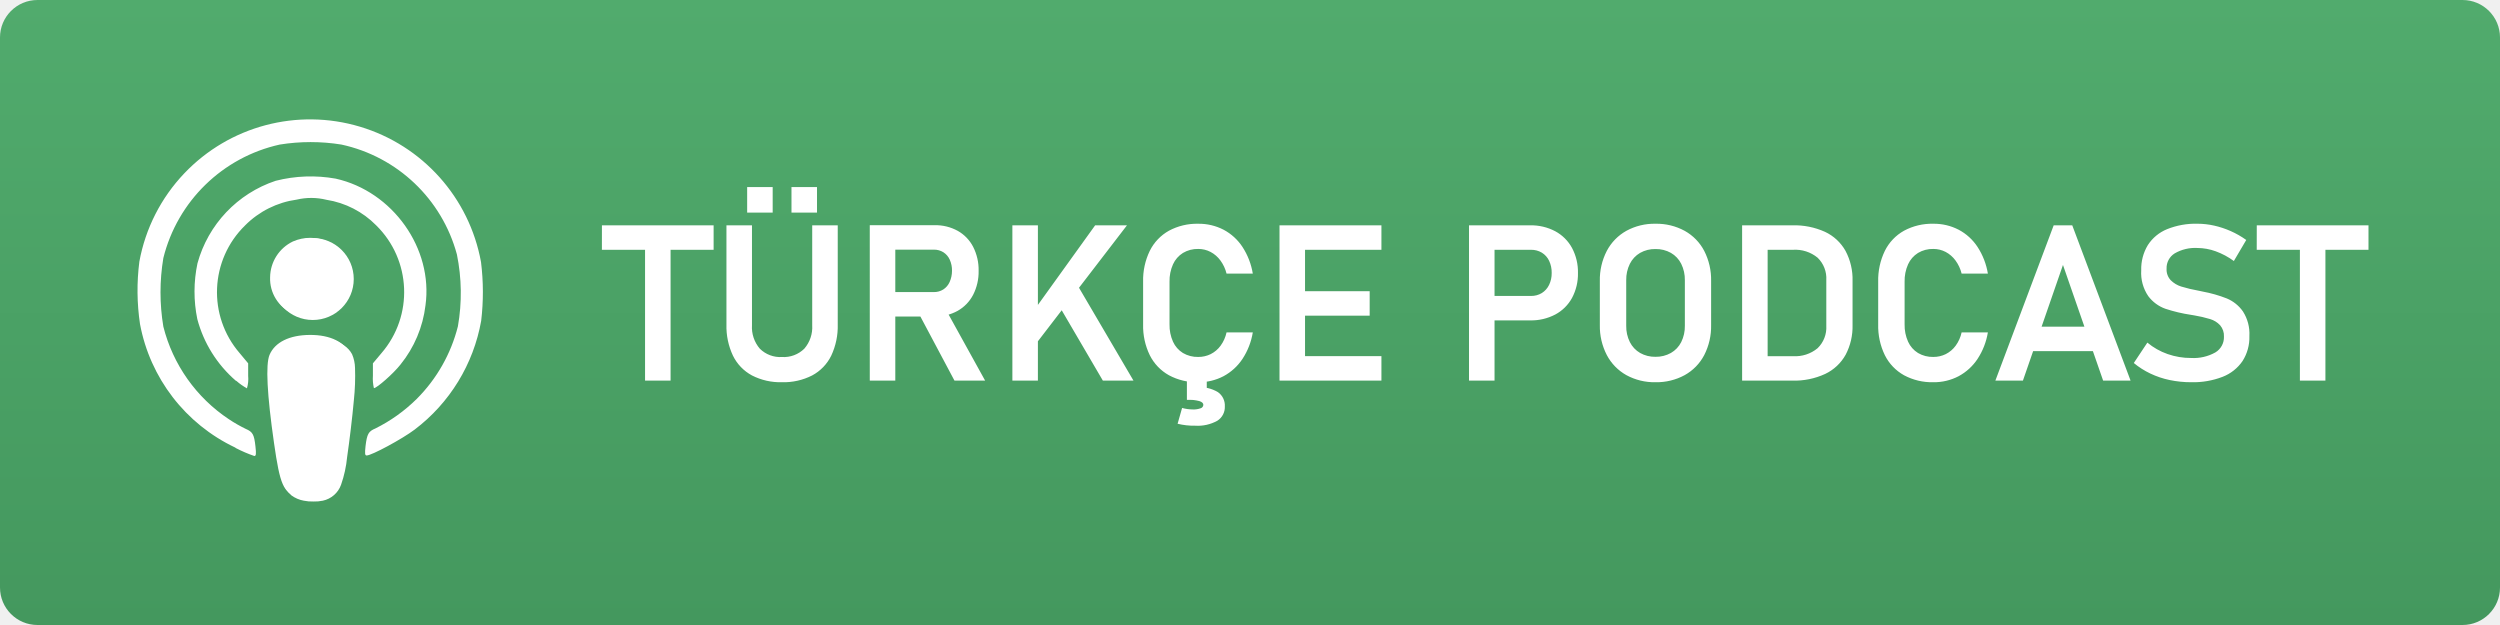
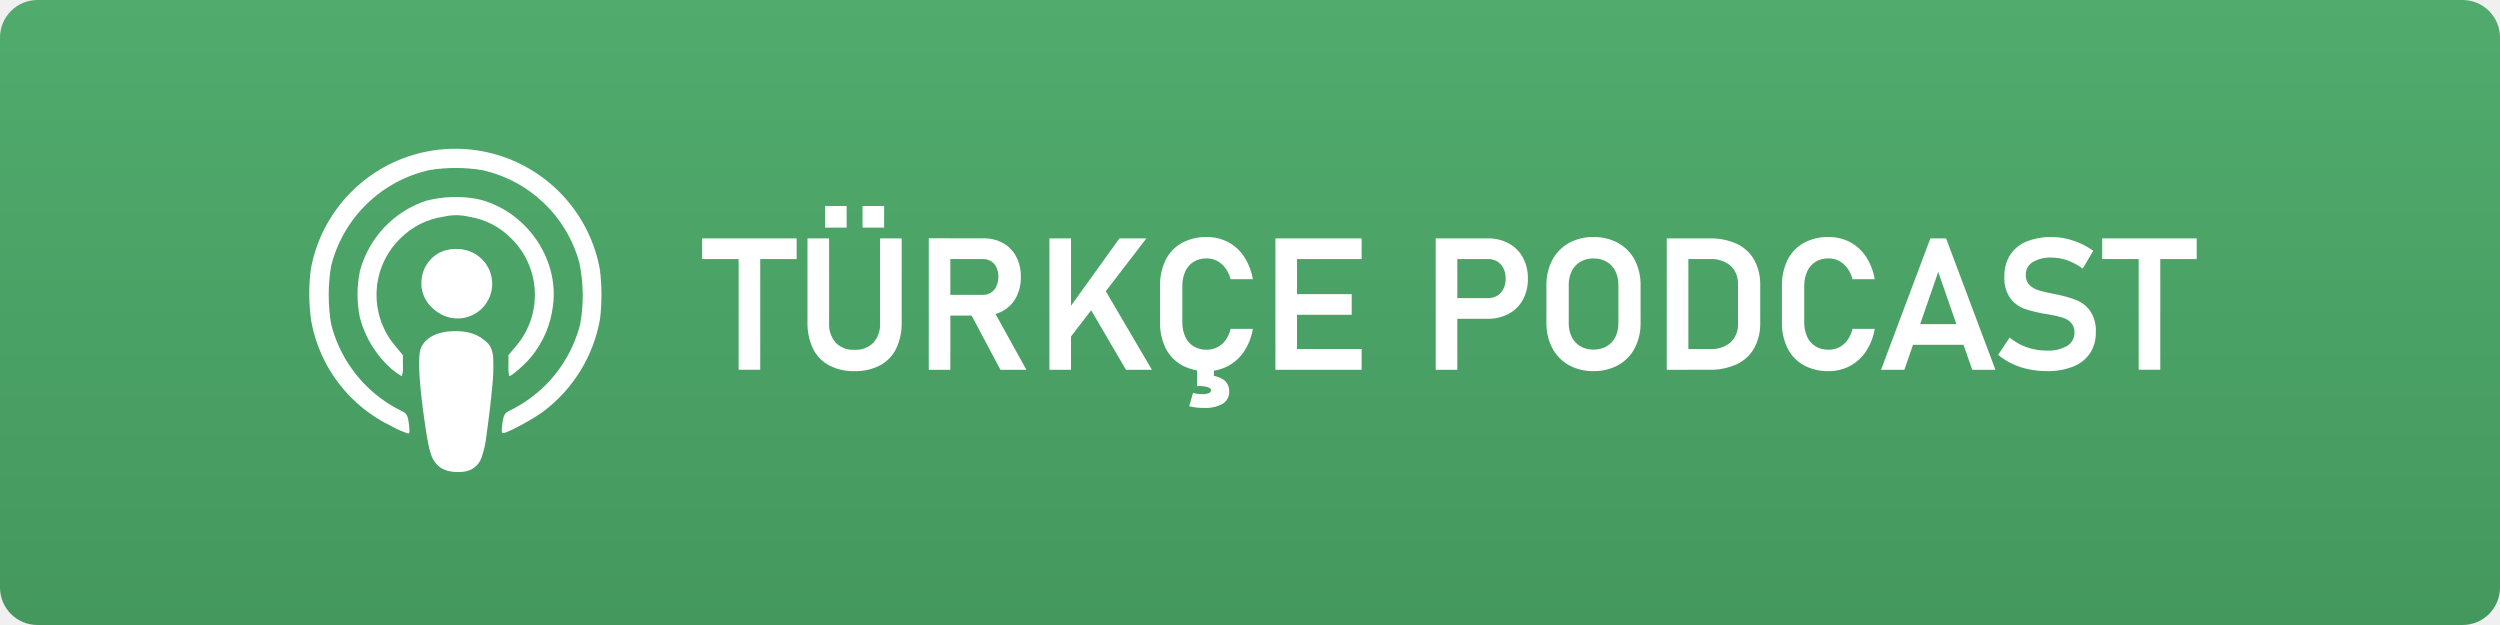
<svg xmlns="http://www.w3.org/2000/svg" width="400" height="100" viewBox="0 0 400 100">
  <defs>
    <linearGradient id="a" x1="0.5" x2="0.5" y2="1" gradientUnits="objectBoundingBox">
      <stop offset="0" stop-color="#51ab6d" />
      <stop offset="1" stop-color="#44985e" />
    </linearGradient>
    <clipPath id="c">
      <rect width="400" height="100" />
    </clipPath>
  </defs>
  <g id="b" clip-path="url(#c)">
    <rect width="400" height="100" rx="6" fill="url(#a)" />
-     <g transform="translate(-1.184 -15.1)">
-       <g transform="translate(-20 2)">
-         <path d="M68.851,92.692c-2.352-.841-2.857-1.984-3.821-8.684-1.122-7.787-1.367-12.608-.718-14.135.862-2.024,3.2-3.172,6.473-3.185,3.246-.013,5.606,1.146,6.473,3.185.652,1.524.407,6.347-.715,14.135-.762,5.44-1.183,6.815-2.234,7.74a5.4,5.4,0,0,1-5.44.946ZM58.8,84.7A27.444,27.444,0,0,1,43.585,64.953a36.394,36.394,0,0,1-.105-9.987,27.685,27.685,0,0,1,7.2-14.14,27.79,27.79,0,0,1,47.466,14.2,38.813,38.813,0,0,1,.026,9.409,27.942,27.942,0,0,1-10.644,17.4c-2,1.509-6.886,4.142-7.674,4.142-.289,0-.315-.3-.184-1.511.237-1.945.473-2.35,1.577-2.812a25.642,25.642,0,0,0,6.6-4.715,25.113,25.113,0,0,0,6.6-11.617,30.859,30.859,0,0,0-.158-11.512A24.517,24.517,0,0,0,75.808,36.229a31,31,0,0,0-9.856,0A24.71,24.71,0,0,0,47.318,54.39a33.344,33.344,0,0,0,0,10.96A25.171,25.171,0,0,0,57.8,80.173a22.708,22.708,0,0,0,2.707,1.551c1.1.473,1.34.867,1.551,2.812.131,1.183.105,1.524-.184,1.524A21.582,21.582,0,0,1,58.934,84.8Zm.105-10.692a19.731,19.731,0,0,1-6.15-9.845,21.779,21.779,0,0,1,.026-8.936,19.284,19.284,0,0,1,12.51-13.2,22.724,22.724,0,0,1,9.593-.347c9.146,2.037,15.638,11.2,14.376,20.282a18.529,18.529,0,0,1-3.995,9.462c-1.1,1.411-3.785,3.779-4.258,3.779a6.709,6.709,0,0,1-.158-1.982V71.235l1.367-1.63a14.964,14.964,0,0,0-.841-20.448,14.267,14.267,0,0,0-7.964-4.092,10.167,10.167,0,0,0-4.757-.026,14.43,14.43,0,0,0-8.253,4.126,14.926,14.926,0,0,0-.867,20.44l1.356,1.63v2a5.286,5.286,0,0,1-.194,2,9.6,9.6,0,0,1-1.682-1.183Zm9.12-10.731A6.113,6.113,0,0,1,64.4,57.463a6.439,6.439,0,0,1,3.653-5.73,6.9,6.9,0,0,1,5.546.005,7.14,7.14,0,0,1,3.417,4.137c1.524,5.183-3.969,9.725-8.936,7.4Z" fill="#fff" />
-         <circle cx="6.555" cy="6.555" r="6.555" transform="translate(64.674 51.189)" fill="#fff" />
-         <path d="M130.906,164.27a12.891,12.891,0,0,1,2.195.447,7.955,7.955,0,0,1,2.2,1.1,3.859,3.859,0,0,1,1.262,1.388,5.8,5.8,0,0,1,.473,2.195,36.3,36.3,0,0,1-.184,5.151c-.237,2.673-.71,6.592-1.078,9.1a18.816,18.816,0,0,1-.972,4.442,3.976,3.976,0,0,1-2.917,2.549,6.3,6.3,0,0,1-1.524.131,6.513,6.513,0,0,1-1.524-.131,4.771,4.771,0,0,1-1.971-.841,4.275,4.275,0,0,1-1.314-2.05,21.791,21.791,0,0,1-.867-4.126c-.315-2.155-.736-5.362-1-7.806s-.368-4.126-.389-5.256a8.149,8.149,0,0,1,.158-2.234,4.478,4.478,0,0,1,.631-1.446,4.766,4.766,0,0,1,1.051-1.078,4.275,4.275,0,0,1,1.225-.662,9.238,9.238,0,0,1,1.682-.473c.683-.131,1.472-.263,1.877-.315a2.044,2.044,0,0,1,.857,0Z" transform="translate(-59.048 -97.432)" fill="#fff" />
+     <g transform="translate(26.296 -10.386)">
+       <g transform="translate(23.184 34.1)">
+         <path d="M64.9,83.363c-1.99-.712-2.417-1.679-3.233-7.347-.949-6.588-1.156-10.667-.607-11.958.729-1.712,2.708-2.684,5.477-2.695,2.746-.011,4.743.969,5.477,2.695.551,1.29.345,5.37-.6,11.958-.645,4.6-1,5.766-1.89,6.548a4.566,4.566,0,0,1-4.6.8ZM56.4,76.6A23.218,23.218,0,0,1,43.524,59.895a30.791,30.791,0,0,1-.089-8.45,23.423,23.423,0,0,1,6.093-11.963A23.511,23.511,0,0,1,89.685,51.5a32.838,32.838,0,0,1,.022,7.96A23.64,23.64,0,0,1,80.7,74.179c-1.69,1.276-5.826,3.5-6.493,3.5-.245,0-.267-.253-.156-1.279.2-1.645.4-1.988,1.334-2.379a21.693,21.693,0,0,0,5.581-3.989,21.246,21.246,0,0,0,5.581-9.828,26.108,26.108,0,0,0-.133-9.739A20.743,20.743,0,0,0,70.785,35.593a26.224,26.224,0,0,0-8.338,0A20.906,20.906,0,0,0,46.681,50.958a28.211,28.211,0,0,0,0,9.272,21.3,21.3,0,0,0,8.872,12.541,19.211,19.211,0,0,0,2.29,1.312c.934.4,1.134.734,1.312,2.379.111,1,.089,1.29-.156,1.29a18.258,18.258,0,0,1-2.49-1.067Zm.089-9.046a16.693,16.693,0,0,1-5.2-8.33,18.426,18.426,0,0,1,.022-7.56A16.315,16.315,0,0,1,61.89,40.5a19.225,19.225,0,0,1,8.116-.294c7.738,1.723,13.23,9.472,12.163,17.159a15.676,15.676,0,0,1-3.38,8c-.934,1.194-3.2,3.2-3.6,3.2a5.676,5.676,0,0,1-.133-1.677V65.209l1.156-1.379a12.66,12.66,0,0,0-.712-17.3,12.07,12.07,0,0,0-6.737-3.462,8.6,8.6,0,0,0-4.025-.022,12.208,12.208,0,0,0-6.982,3.491,12.628,12.628,0,0,0-.734,17.293l1.147,1.379V66.9A4.473,4.473,0,0,1,58,68.589a8.119,8.119,0,0,1-1.423-1ZM64.2,58.478a5.172,5.172,0,0,1-3.069-4.921,5.447,5.447,0,0,1,3.091-4.847,5.839,5.839,0,0,1,4.692,0,6.04,6.04,0,0,1,2.891,3.5,5.4,5.4,0,0,1-7.56,6.264Z" transform="translate(-43.184 -32.1)" fill="#fff" />
+         <ellipse cx="5.546" cy="5.546" rx="5.546" ry="5.546" transform="translate(18.181 16.15)" fill="#fff" />
+         <path d="M129.732,164.27a10.906,10.906,0,0,1,1.857.378,6.73,6.73,0,0,1,1.859.929,3.265,3.265,0,0,1,1.067,1.174,4.91,4.91,0,0,1,.4,1.857,30.707,30.707,0,0,1-.156,4.358c-.2,2.261-.6,5.577-.912,7.7a15.919,15.919,0,0,1-.823,3.758,3.364,3.364,0,0,1-2.468,2.157,5.326,5.326,0,0,1-1.29.111,5.51,5.51,0,0,1-1.29-.111,4.036,4.036,0,0,1-1.668-.712,3.617,3.617,0,0,1-1.112-1.734,18.436,18.436,0,0,1-.734-3.491c-.267-1.823-.623-4.536-.845-6.6s-.311-3.491-.329-4.447a6.894,6.894,0,0,1,.133-1.89,3.788,3.788,0,0,1,.534-1.223,4.032,4.032,0,0,1,.889-.912,3.617,3.617,0,0,1,1.036-.56,7.816,7.816,0,0,1,1.423-.4c.578-.111,1.245-.222,1.588-.267a1.73,1.73,0,0,1,.725,0Z" transform="translate(-105.474 -134.881)" fill="#fff" />
      </g>
-       <path d="M6.392-22.815h4.084V0H6.392Zm-6.9-2.034H17.363v3.914H-.513ZM28.3.256A9.934,9.934,0,0,1,23.5-.829,7.162,7.162,0,0,1,20.457-3.99a11.037,11.037,0,0,1-1.042-5V-24.849H23.5V-8.87a5.27,5.27,0,0,0,1.256,3.76A4.637,4.637,0,0,0,28.3-3.777,4.688,4.688,0,0,0,31.873-5.11a5.248,5.248,0,0,0,1.265-3.76V-24.849h4.084V-8.989a11.037,11.037,0,0,1-1.042,5A7.15,7.15,0,0,1,33.129-.829,10.023,10.023,0,0,1,28.3.256Zm1.521-31.223h4.084v4.084H29.822Zm-7.092,0h4.084v4.084H22.729Zm21.311,16.8H52.6a2.756,2.756,0,0,0,1.512-.419,2.734,2.734,0,0,0,1.017-1.2,4.4,4.4,0,0,0,.376-1.786h0a4.16,4.16,0,0,0-.359-1.777,2.742,2.742,0,0,0-1.017-1.188,2.787,2.787,0,0,0-1.53-.419H44.041v-3.914h8.682a7.373,7.373,0,0,1,3.7.906A6.194,6.194,0,0,1,58.892-21.4a8.106,8.106,0,0,1,.872,3.828h0a8.08,8.08,0,0,1-.88,3.845,6.249,6.249,0,0,1-2.478,2.563,7.338,7.338,0,0,1-3.683.906H44.041Zm-1.692-10.7h4.084V0H42.349Zm7.69,13.843,4.238-.786L60.806,0H55.9Zm17.91.718L78.408-24.849H83.5L67.983-4.648ZM65.164-24.849h4.084V0H65.164ZM72.085-12.92l3.384-2.546L84.543,0h-4.9ZM94.9.256A9.417,9.417,0,0,1,90.209-.863a7.521,7.521,0,0,1-3.059-3.2,10.7,10.7,0,0,1-1.068-4.939v-6.819a10.758,10.758,0,0,1,1.068-4.948,7.51,7.51,0,0,1,3.059-3.213A9.417,9.417,0,0,1,94.9-25.1a8.586,8.586,0,0,1,4.059.957,8.193,8.193,0,0,1,3.025,2.76,11.143,11.143,0,0,1,1.649,4.264h-4.2a5.956,5.956,0,0,0-.974-2.094,4.647,4.647,0,0,0-1.581-1.376,4.193,4.193,0,0,0-1.974-.479,4.561,4.561,0,0,0-2.452.641,4.174,4.174,0,0,0-1.589,1.82,6.481,6.481,0,0,0-.555,2.786v6.819a6.438,6.438,0,0,0,.555,2.769,4.12,4.12,0,0,0,1.589,1.812,4.608,4.608,0,0,0,2.452.632,4.423,4.423,0,0,0,1.991-.453,4.423,4.423,0,0,0,1.581-1.342,5.647,5.647,0,0,0,.957-2.136h4.2a10.984,10.984,0,0,1-1.658,4.255A8.382,8.382,0,0,1,98.95-.709,8.474,8.474,0,0,1,94.9.256Zm-.479,6.956A10.915,10.915,0,0,1,91.6,6.9l.718-2.529a6.439,6.439,0,0,0,1.709.239,3.279,3.279,0,0,0,1.265-.188.6.6,0,0,0,.427-.547q0-.393-.632-.6a6.4,6.4,0,0,0-1.863-.205L94.8,1.06a5.646,5.646,0,0,1,3.247.778,2.607,2.607,0,0,1,1.111,2.281,2.586,2.586,0,0,1-1.2,2.3A6.436,6.436,0,0,1,94.421,7.212Zm1.846-8.254V3.11l-3.179-.034V-1.042Zm11.638-23.806h4.084V0h-4.084ZM109.6-3.914h14.612V0H109.6Zm0-10.391h12.732v3.914H109.6Zm0-10.544h14.612v3.914H109.6Zm30.591,11.3h7.947a3.221,3.221,0,0,0,1.735-.461,3.143,3.143,0,0,0,1.162-1.3,4.223,4.223,0,0,0,.419-1.914h0a4.379,4.379,0,0,0-.41-1.948,3.067,3.067,0,0,0-1.162-1.3,3.265,3.265,0,0,0-1.743-.461h-7.947v-3.914h7.827a8.22,8.22,0,0,1,4.008.948,6.628,6.628,0,0,1,2.683,2.675,8.171,8.171,0,0,1,.948,4h0a8.121,8.121,0,0,1-.948,3.99,6.587,6.587,0,0,1-2.683,2.657,8.28,8.28,0,0,1-4.008.94h-7.827Zm-1.965-11.3h4.084V0h-4.084ZM168.062.256A9.341,9.341,0,0,1,163.4-.88a7.867,7.867,0,0,1-3.127-3.213A10.045,10.045,0,0,1,159.158-8.9v-7.041a10.045,10.045,0,0,1,1.111-4.811,7.867,7.867,0,0,1,3.127-3.213,9.341,9.341,0,0,1,4.666-1.136,9.388,9.388,0,0,1,4.674,1.136,7.8,7.8,0,0,1,3.127,3.213,10.109,10.109,0,0,1,1.1,4.811V-8.9a10.109,10.109,0,0,1-1.1,4.811A7.8,7.8,0,0,1,172.736-.88,9.388,9.388,0,0,1,168.062.256Zm0-4.067a4.859,4.859,0,0,0,2.469-.615,4.165,4.165,0,0,0,1.649-1.743,5.632,5.632,0,0,0,.581-2.615v-7.28a5.685,5.685,0,0,0-.581-2.623,4.154,4.154,0,0,0-1.649-1.752,4.859,4.859,0,0,0-2.469-.615,4.812,4.812,0,0,0-2.461.615,4.17,4.17,0,0,0-1.641,1.752,5.685,5.685,0,0,0-.581,2.623v7.28a5.632,5.632,0,0,0,.581,2.615A4.181,4.181,0,0,0,165.6-4.426,4.812,4.812,0,0,0,168.062-3.811Zm16.218-.1h5.793A5.6,5.6,0,0,0,194-5.187a4.606,4.606,0,0,0,1.393-3.58v-7.314A4.6,4.6,0,0,0,194-19.67a5.628,5.628,0,0,0-3.922-1.265H184.28v-3.914h5.691a11.877,11.877,0,0,1,5.212,1.042,7.329,7.329,0,0,1,3.281,3.042,9.664,9.664,0,0,1,1.128,4.819V-8.9a9.7,9.7,0,0,1-1.1,4.751,7.358,7.358,0,0,1-3.273,3.076A11.75,11.75,0,0,1,189.954,0H184.28Zm-2.358-20.935h4.084V0h-4.084ZM212.512.256a9.417,9.417,0,0,1-4.691-1.119,7.521,7.521,0,0,1-3.059-3.2,10.7,10.7,0,0,1-1.068-4.939v-6.819a10.758,10.758,0,0,1,1.068-4.948,7.51,7.51,0,0,1,3.059-3.213,9.417,9.417,0,0,1,4.691-1.119,8.586,8.586,0,0,1,4.059.957,8.193,8.193,0,0,1,3.025,2.76,11.143,11.143,0,0,1,1.649,4.264h-4.2a5.956,5.956,0,0,0-.974-2.094,4.647,4.647,0,0,0-1.581-1.376,4.193,4.193,0,0,0-1.974-.479,4.561,4.561,0,0,0-2.452.641,4.174,4.174,0,0,0-1.589,1.82,6.481,6.481,0,0,0-.555,2.786v6.819a6.438,6.438,0,0,0,.555,2.769,4.12,4.12,0,0,0,1.589,1.812,4.608,4.608,0,0,0,2.452.632,4.423,4.423,0,0,0,1.991-.453,4.423,4.423,0,0,0,1.581-1.342,5.647,5.647,0,0,0,.957-2.136h4.2a10.984,10.984,0,0,1-1.658,4.255,8.382,8.382,0,0,1-3.025,2.76A8.474,8.474,0,0,1,212.512.256Zm19.26-25.1h2.974L244.077,0h-4.392l-6.426-18.508L226.851,0h-4.409ZM226.833-8.63h13.074v3.914H226.833ZM253.767.256a16.571,16.571,0,0,1-3.435-.35,13.7,13.7,0,0,1-3.1-1.042,12.769,12.769,0,0,1-2.64-1.683h0l2.17-3.264h0a10.4,10.4,0,0,0,3.23,1.829,11.28,11.28,0,0,0,3.777.632,7.117,7.117,0,0,0,3.871-.889,2.825,2.825,0,0,0,1.376-2.512v-.017a2.6,2.6,0,0,0-.615-1.82,3.6,3.6,0,0,0-1.606-.991,20.037,20.037,0,0,0-2.546-.59.323.323,0,0,0-.1-.017.323.323,0,0,1-.1-.017l-.308-.051a24.835,24.835,0,0,1-4.1-.974,5.9,5.9,0,0,1-2.734-2.017,6.586,6.586,0,0,1-1.128-4.119v-.017a7.389,7.389,0,0,1,1.06-4.033,6.636,6.636,0,0,1,3.076-2.546,12.2,12.2,0,0,1,4.854-.872,12.26,12.26,0,0,1,2.675.3,14.19,14.19,0,0,1,2.64.872,14.007,14.007,0,0,1,2.5,1.427h0l-1.982,3.367h0a11.623,11.623,0,0,0-2.905-1.555,8.671,8.671,0,0,0-2.922-.53,6.539,6.539,0,0,0-3.64.863,2.759,2.759,0,0,0-1.3,2.435v.017a2.506,2.506,0,0,0,.675,1.854,4.133,4.133,0,0,0,1.666,1,23.659,23.659,0,0,0,2.786.667,1.274,1.274,0,0,0,.128.026,1.274,1.274,0,0,1,.128.026,1.991,1.991,0,0,1,.2.043,1.991,1.991,0,0,0,.2.043,20.945,20.945,0,0,1,3.854,1.1,5.949,5.949,0,0,1,2.581,2.076,6.611,6.611,0,0,1,1.034,3.931v.034a7.025,7.025,0,0,1-1.094,3.973,6.862,6.862,0,0,1-3.179,2.521A13.007,13.007,0,0,1,253.767.256Zm17.4-23.071h4.084V0h-4.084Zm-6.9-2.034h17.876v3.914H264.26Z" transform="translate(98 76)" fill="#fff" />
+       <path d="M5.329-24.07H8.784v19.3H5.329ZM-.513-25.791H14.611v3.311H-.513ZM23.864-4.551A8.4,8.4,0,0,1,19.8-5.469a6.059,6.059,0,0,1-2.574-2.675,9.337,9.337,0,0,1-.882-4.229V-25.791H19.8v13.519a4.459,4.459,0,0,0,1.063,3.181,3.923,3.923,0,0,0,3,1.128,3.966,3.966,0,0,0,3.022-1.128,4.44,4.44,0,0,0,1.07-3.181V-25.791h3.456v13.418a9.337,9.337,0,0,1-.882,4.229,6.049,6.049,0,0,1-2.581,2.675A8.48,8.48,0,0,1,23.864-4.551Zm1.287-26.416h3.456v3.456H25.151Zm-6,0h3.456v3.456H19.151Zm18.03,14.213h7.244a2.332,2.332,0,0,0,1.28-.354,2.313,2.313,0,0,0,.86-1.012,3.722,3.722,0,0,0,.318-1.511h0a3.52,3.52,0,0,0-.3-1.5,2.32,2.32,0,0,0-.86-1,2.358,2.358,0,0,0-1.294-.354H37.181v-3.311h7.345a6.238,6.238,0,0,1,3.13.766,5.24,5.24,0,0,1,2.089,2.169,6.858,6.858,0,0,1,.737,3.239h0a6.836,6.836,0,0,1-.745,3.253,5.287,5.287,0,0,1-2.1,2.169,6.208,6.208,0,0,1-3.116.766H37.181Zm-1.431-9.051H39.2V-4.768H35.749Zm6.506,11.711,3.586-.665,5.523,9.991h-4.15Zm15.152.607,8.849-12.3h4.309L57.437-8.7Zm-2.357-12.3h3.456V-4.768H55.051ZM60.907-15.7l2.863-2.154L71.447-4.768H67.3Zm19.3,11.148A7.967,7.967,0,0,1,76.24-5.5a6.363,6.363,0,0,1-2.588-2.711,9.057,9.057,0,0,1-.9-4.179v-5.769a9.1,9.1,0,0,1,.9-4.186A6.354,6.354,0,0,1,76.24-25.06a7.967,7.967,0,0,1,3.969-.947,7.264,7.264,0,0,1,3.434.81A6.931,6.931,0,0,1,86.2-22.863a9.427,9.427,0,0,1,1.4,3.607H84.04a5.039,5.039,0,0,0-.824-1.771,3.931,3.931,0,0,0-1.337-1.164,3.548,3.548,0,0,0-1.67-.4,3.859,3.859,0,0,0-2.075.542,3.531,3.531,0,0,0-1.345,1.54,5.483,5.483,0,0,0-.47,2.357v5.769a5.447,5.447,0,0,0,.47,2.342,3.485,3.485,0,0,0,1.345,1.533,3.9,3.9,0,0,0,2.075.535,3.742,3.742,0,0,0,1.684-.383A3.742,3.742,0,0,0,83.231-9.5a4.777,4.777,0,0,0,.81-1.807H87.6a9.293,9.293,0,0,1-1.4,3.6,7.091,7.091,0,0,1-2.559,2.335A7.169,7.169,0,0,1,80.209-4.551Zm-.4,5.885a9.234,9.234,0,0,1-2.386-.26l.607-2.14a5.447,5.447,0,0,0,1.446.2,2.774,2.774,0,0,0,1.07-.159.5.5,0,0,0,.361-.463q0-.333-.535-.506a5.418,5.418,0,0,0-1.576-.174l1.33-1.706a4.777,4.777,0,0,1,2.747.658,2.206,2.206,0,0,1,.94,1.93A2.188,2.188,0,0,1,82.79.661,5.445,5.445,0,0,1,79.8,1.334ZM81.366-5.65v3.513l-2.689-.029V-5.65Zm9.846-20.141h3.456V-4.768H91.212ZM92.643-8.079h12.362v3.311H92.643Zm0-8.791h10.772v3.311H92.643Zm0-8.921h12.362v3.311H92.643Zm25.881,9.557h6.723a2.725,2.725,0,0,0,1.468-.39,2.659,2.659,0,0,0,.983-1.1,3.573,3.573,0,0,0,.354-1.619h0a3.7,3.7,0,0,0-.347-1.648,2.6,2.6,0,0,0-.983-1.1,2.762,2.762,0,0,0-1.475-.39h-6.723v-3.311h6.622a6.954,6.954,0,0,1,3.391.8,5.608,5.608,0,0,1,2.27,2.263,6.912,6.912,0,0,1,.8,3.383h0a6.871,6.871,0,0,1-.8,3.376,5.573,5.573,0,0,1-2.27,2.248,7.005,7.005,0,0,1-3.391.8h-6.622Zm-1.663-9.557h3.456V-4.768h-3.456Zm25.245,21.24a7.9,7.9,0,0,1-3.947-.961,6.656,6.656,0,0,1-2.646-2.718,8.5,8.5,0,0,1-.94-4.07v-5.957a8.5,8.5,0,0,1,.94-4.07,6.656,6.656,0,0,1,2.646-2.718,7.9,7.9,0,0,1,3.947-.961,7.943,7.943,0,0,1,3.954.961,6.6,6.6,0,0,1,2.646,2.718,8.552,8.552,0,0,1,.933,4.07V-12.3a8.552,8.552,0,0,1-.933,4.07,6.6,6.6,0,0,1-2.646,2.718A7.943,7.943,0,0,1,142.106-4.551Zm0-3.441a4.111,4.111,0,0,0,2.089-.521,3.524,3.524,0,0,0,1.4-1.475,4.765,4.765,0,0,0,.492-2.212v-6.159a4.809,4.809,0,0,0-.492-2.219,3.514,3.514,0,0,0-1.4-1.482,4.111,4.111,0,0,0-2.089-.521,4.071,4.071,0,0,0-2.082.521,3.528,3.528,0,0,0-1.388,1.482,4.809,4.809,0,0,0-.492,2.219V-12.2a4.765,4.765,0,0,0,.492,2.212,3.537,3.537,0,0,0,1.388,1.475A4.071,4.071,0,0,0,142.106-7.992Zm13.721-.087h4.9a4.741,4.741,0,0,0,3.318-1.077,3.9,3.9,0,0,0,1.178-3.029v-6.188a3.892,3.892,0,0,0-1.178-3.036,4.761,4.761,0,0,0-3.318-1.07h-4.9v-3.311h4.815a10.048,10.048,0,0,1,4.41.882,6.2,6.2,0,0,1,2.776,2.574,8.176,8.176,0,0,1,.954,4.077V-12.3a8.2,8.2,0,0,1-.933,4.019,6.225,6.225,0,0,1-2.769,2.6,9.941,9.941,0,0,1-4.453.911h-4.8Zm-2-17.712h3.456V-4.768h-3.456Zm25.881,21.24a7.967,7.967,0,0,1-3.969-.947,6.363,6.363,0,0,1-2.588-2.711,9.057,9.057,0,0,1-.9-4.179v-5.769a9.1,9.1,0,0,1,.9-4.186,6.354,6.354,0,0,1,2.588-2.718,7.967,7.967,0,0,1,3.969-.947,7.264,7.264,0,0,1,3.434.81,6.931,6.931,0,0,1,2.559,2.335,9.427,9.427,0,0,1,1.4,3.607h-3.557a5.039,5.039,0,0,0-.824-1.771,3.931,3.931,0,0,0-1.337-1.164,3.548,3.548,0,0,0-1.67-.4,3.859,3.859,0,0,0-2.075.542,3.531,3.531,0,0,0-1.345,1.54,5.483,5.483,0,0,0-.47,2.357v5.769a5.446,5.446,0,0,0,.47,2.342,3.485,3.485,0,0,0,1.345,1.533,3.9,3.9,0,0,0,2.075.535,3.742,3.742,0,0,0,1.684-.383A3.742,3.742,0,0,0,182.734-9.5a4.777,4.777,0,0,0,.81-1.807H187.1a9.293,9.293,0,0,1-1.4,3.6,7.091,7.091,0,0,1-2.559,2.335A7.169,7.169,0,0,1,179.712-4.551Zm16.295-21.24h2.516l7.894,21.023H202.7l-5.436-15.659L191.843-4.768h-3.73Zm-4.178,13.721h11.061v3.311H191.828Zm22.787,7.518a14.019,14.019,0,0,1-2.906-.3,11.593,11.593,0,0,1-2.624-.882,10.8,10.8,0,0,1-2.234-1.424h0l1.836-2.762h0a8.8,8.8,0,0,0,2.733,1.547,9.543,9.543,0,0,0,3.2.535,6.021,6.021,0,0,0,3.275-.752,2.39,2.39,0,0,0,1.164-2.125v-.014a2.2,2.2,0,0,0-.521-1.54,3.047,3.047,0,0,0-1.359-.839,16.951,16.951,0,0,0-2.154-.5.273.273,0,0,0-.087-.014.273.273,0,0,1-.087-.014l-.26-.043a21.011,21.011,0,0,1-3.47-.824A4.99,4.99,0,0,1,208.8-16.2a5.572,5.572,0,0,1-.954-3.485V-19.7a6.252,6.252,0,0,1,.9-3.412,5.615,5.615,0,0,1,2.6-2.154,10.319,10.319,0,0,1,4.106-.737,10.372,10.372,0,0,1,2.263.253,12.006,12.006,0,0,1,2.234.737,11.85,11.85,0,0,1,2.111,1.207h0l-1.677,2.848h0a9.833,9.833,0,0,0-2.458-1.316,7.336,7.336,0,0,0-2.472-.448,5.532,5.532,0,0,0-3.08.73,2.334,2.334,0,0,0-1.1,2.06v.014a2.12,2.12,0,0,0,.571,1.569,3.5,3.5,0,0,0,1.41.846,20.015,20.015,0,0,0,2.357.564,1.078,1.078,0,0,0,.108.022,1.079,1.079,0,0,1,.108.022,1.685,1.685,0,0,1,.166.036,1.682,1.682,0,0,0,.166.036,17.719,17.719,0,0,1,3.26.933,5.033,5.033,0,0,1,2.183,1.757,5.593,5.593,0,0,1,.875,3.325v.029a5.944,5.944,0,0,1-.925,3.362,5.8,5.8,0,0,1-2.689,2.133A11,11,0,0,1,214.615-4.551ZM229.334-24.07h3.456v19.3h-3.456Zm-5.841-1.721h15.124v3.311H223.492Z" transform="translate(86.559 74.317)" fill="#fff" />
    </g>
  </g>
</svg>
